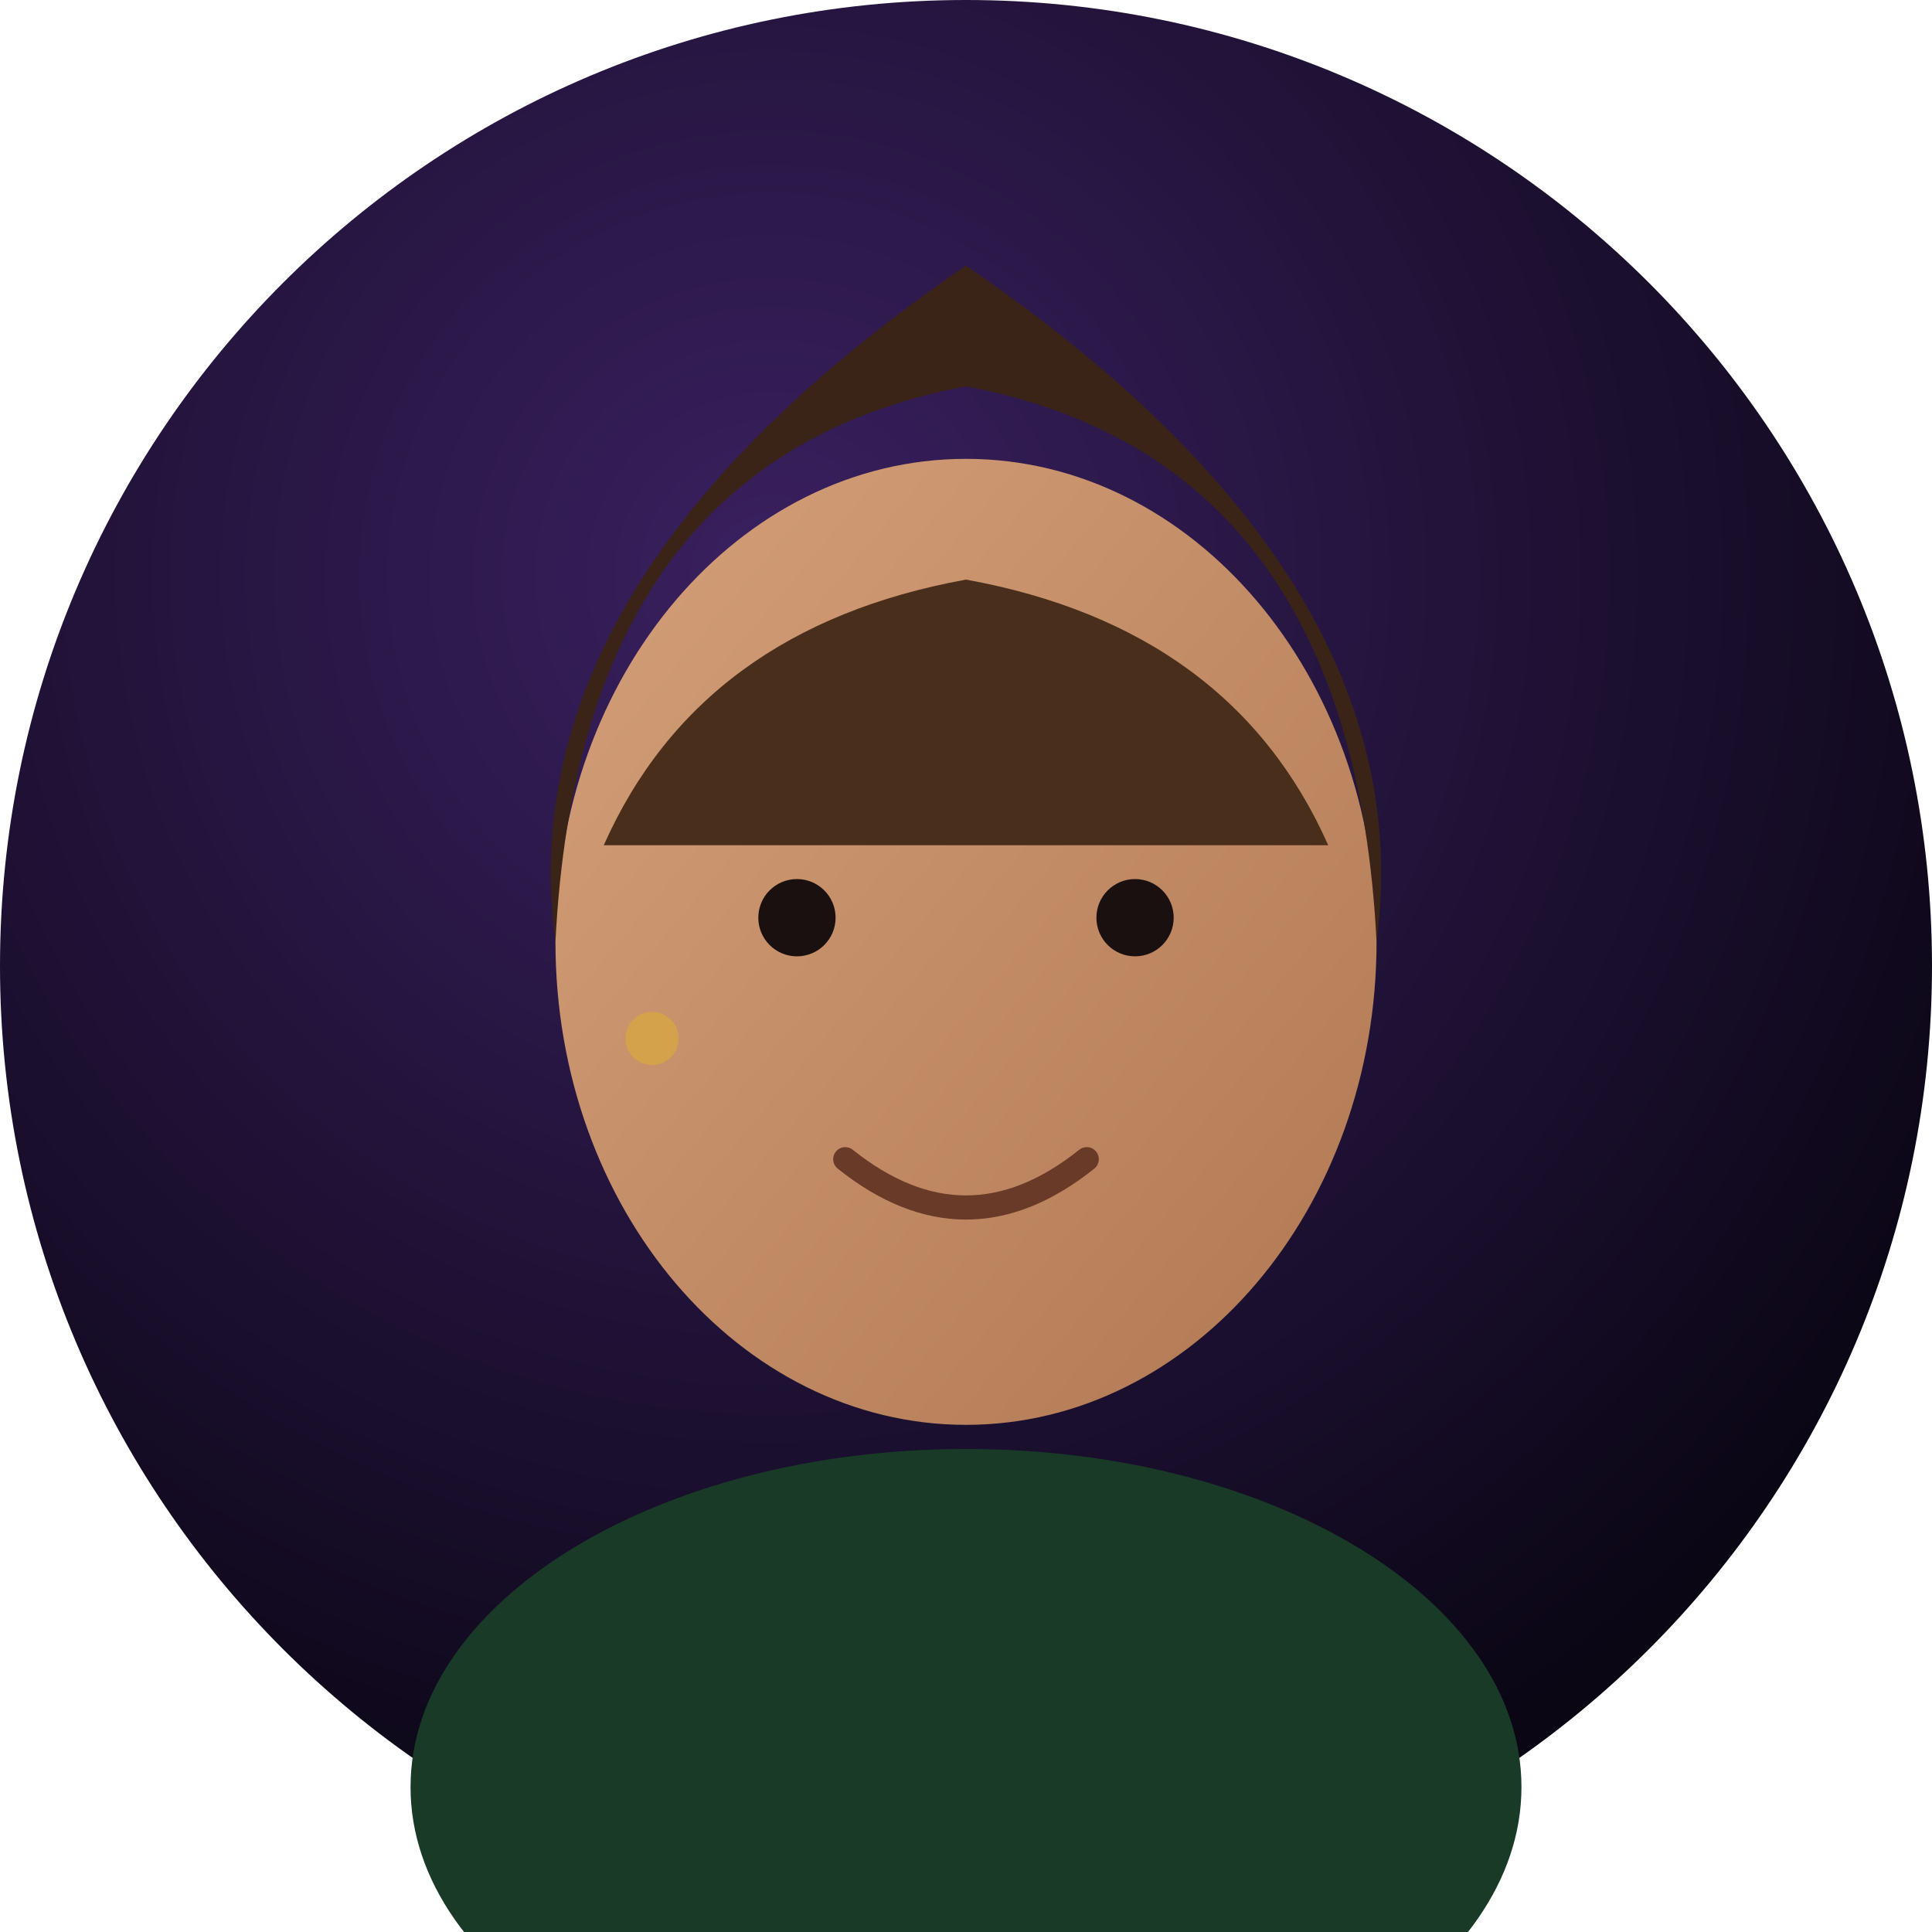
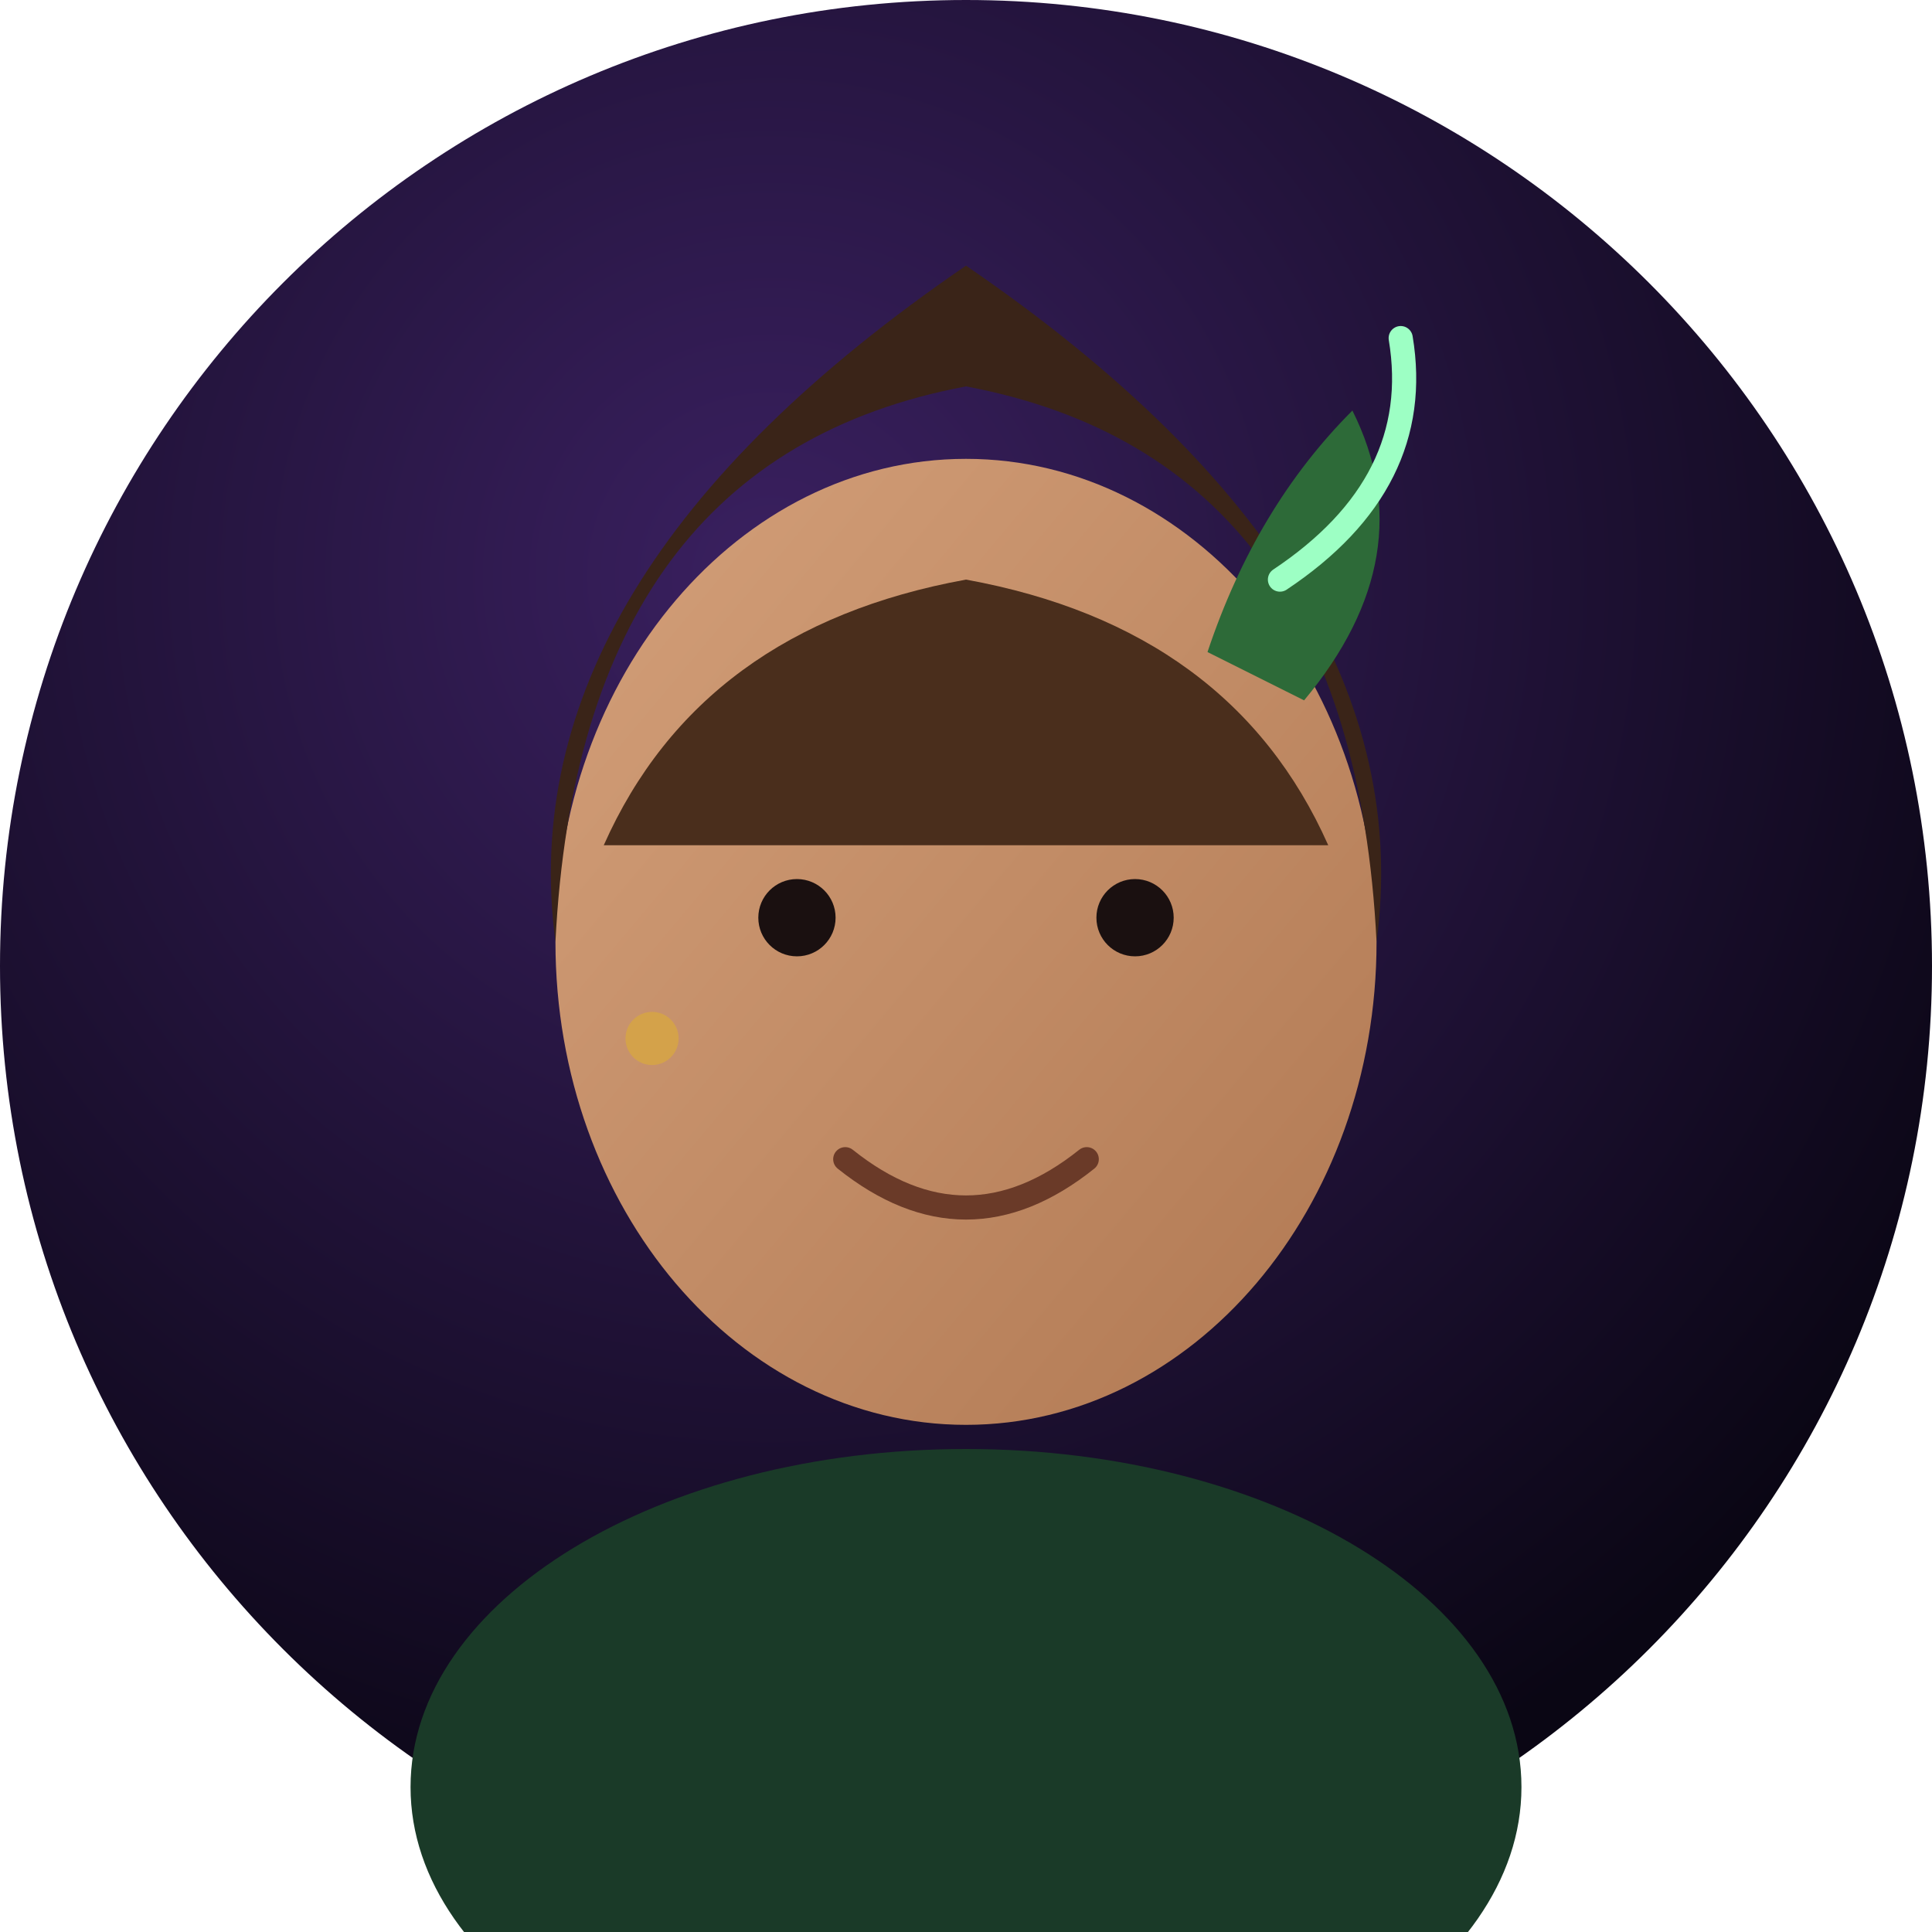
- <svg xmlns="http://www.w3.org/2000/svg" viewBox="0 0 160 160" role="img" aria-label="Sage">
+ <svg xmlns="http://www.w3.org/2000/svg" viewBox="0 0 160 160" role="img" aria-label="Jill">
  <defs>
-     <radialGradient id="sgGlow" cx="40%" cy="30%" r="70%">
+     <radialGradient id="jlGlow" cx="40%" cy="30%" r="70%">
      <stop offset="0%" stop-color="#3a2060" />
      <stop offset="100%" stop-color="#0a0614" />
    </radialGradient>
-     <linearGradient id="sgSkin" x1="0" y1="0" x2="1" y2="1">
+     <linearGradient id="jlSkin" x1="0" y1="0" x2="1" y2="1">
      <stop offset="0%" stop-color="#d4a07a" />
      <stop offset="100%" stop-color="#b07852" />
    </linearGradient>
  </defs>
-   <circle cx="80" cy="80" r="80" fill="url(#sgGlow)" />
+   <circle cx="80" cy="80" r="80" fill="url(#jlGlow)" />
  <ellipse cx="80" cy="148" rx="46" ry="28" fill="#1a3a28" />
-   <ellipse cx="80" cy="78" rx="34" ry="40" fill="url(#sgSkin)" />
+   <ellipse cx="80" cy="78" rx="34" ry="40" fill="url(#jlSkin)" />
  <path d="M46 78 Q48 38 80 32 Q112 38 114 78 Q118 48 80 22 Q42 48 46 78Z" fill="#3a2418" />
  <path d="M50 70 Q58 52 80 48 Q102 52 110 70" fill="#4a2e1c" />
+   <path d="M108 58 Q118 46 112 34 Q104 42 100 54Z" fill="#2d6a38" />
+   <path d="M106 48 Q118 40 116 28" fill="none" stroke="#9dffc4" stroke-width="2" stroke-linecap="round" />
  <circle cx="66" cy="76" r="3.2" fill="#1a1010" />
  <circle cx="94" cy="76" r="3.2" fill="#1a1010" />
  <path d="M70 96 Q80 104 90 96" fill="none" stroke="#6a3a28" stroke-width="2" stroke-linecap="round" />
  <circle cx="54" cy="86" r="2.2" fill="#d4a24a" />
</svg>
